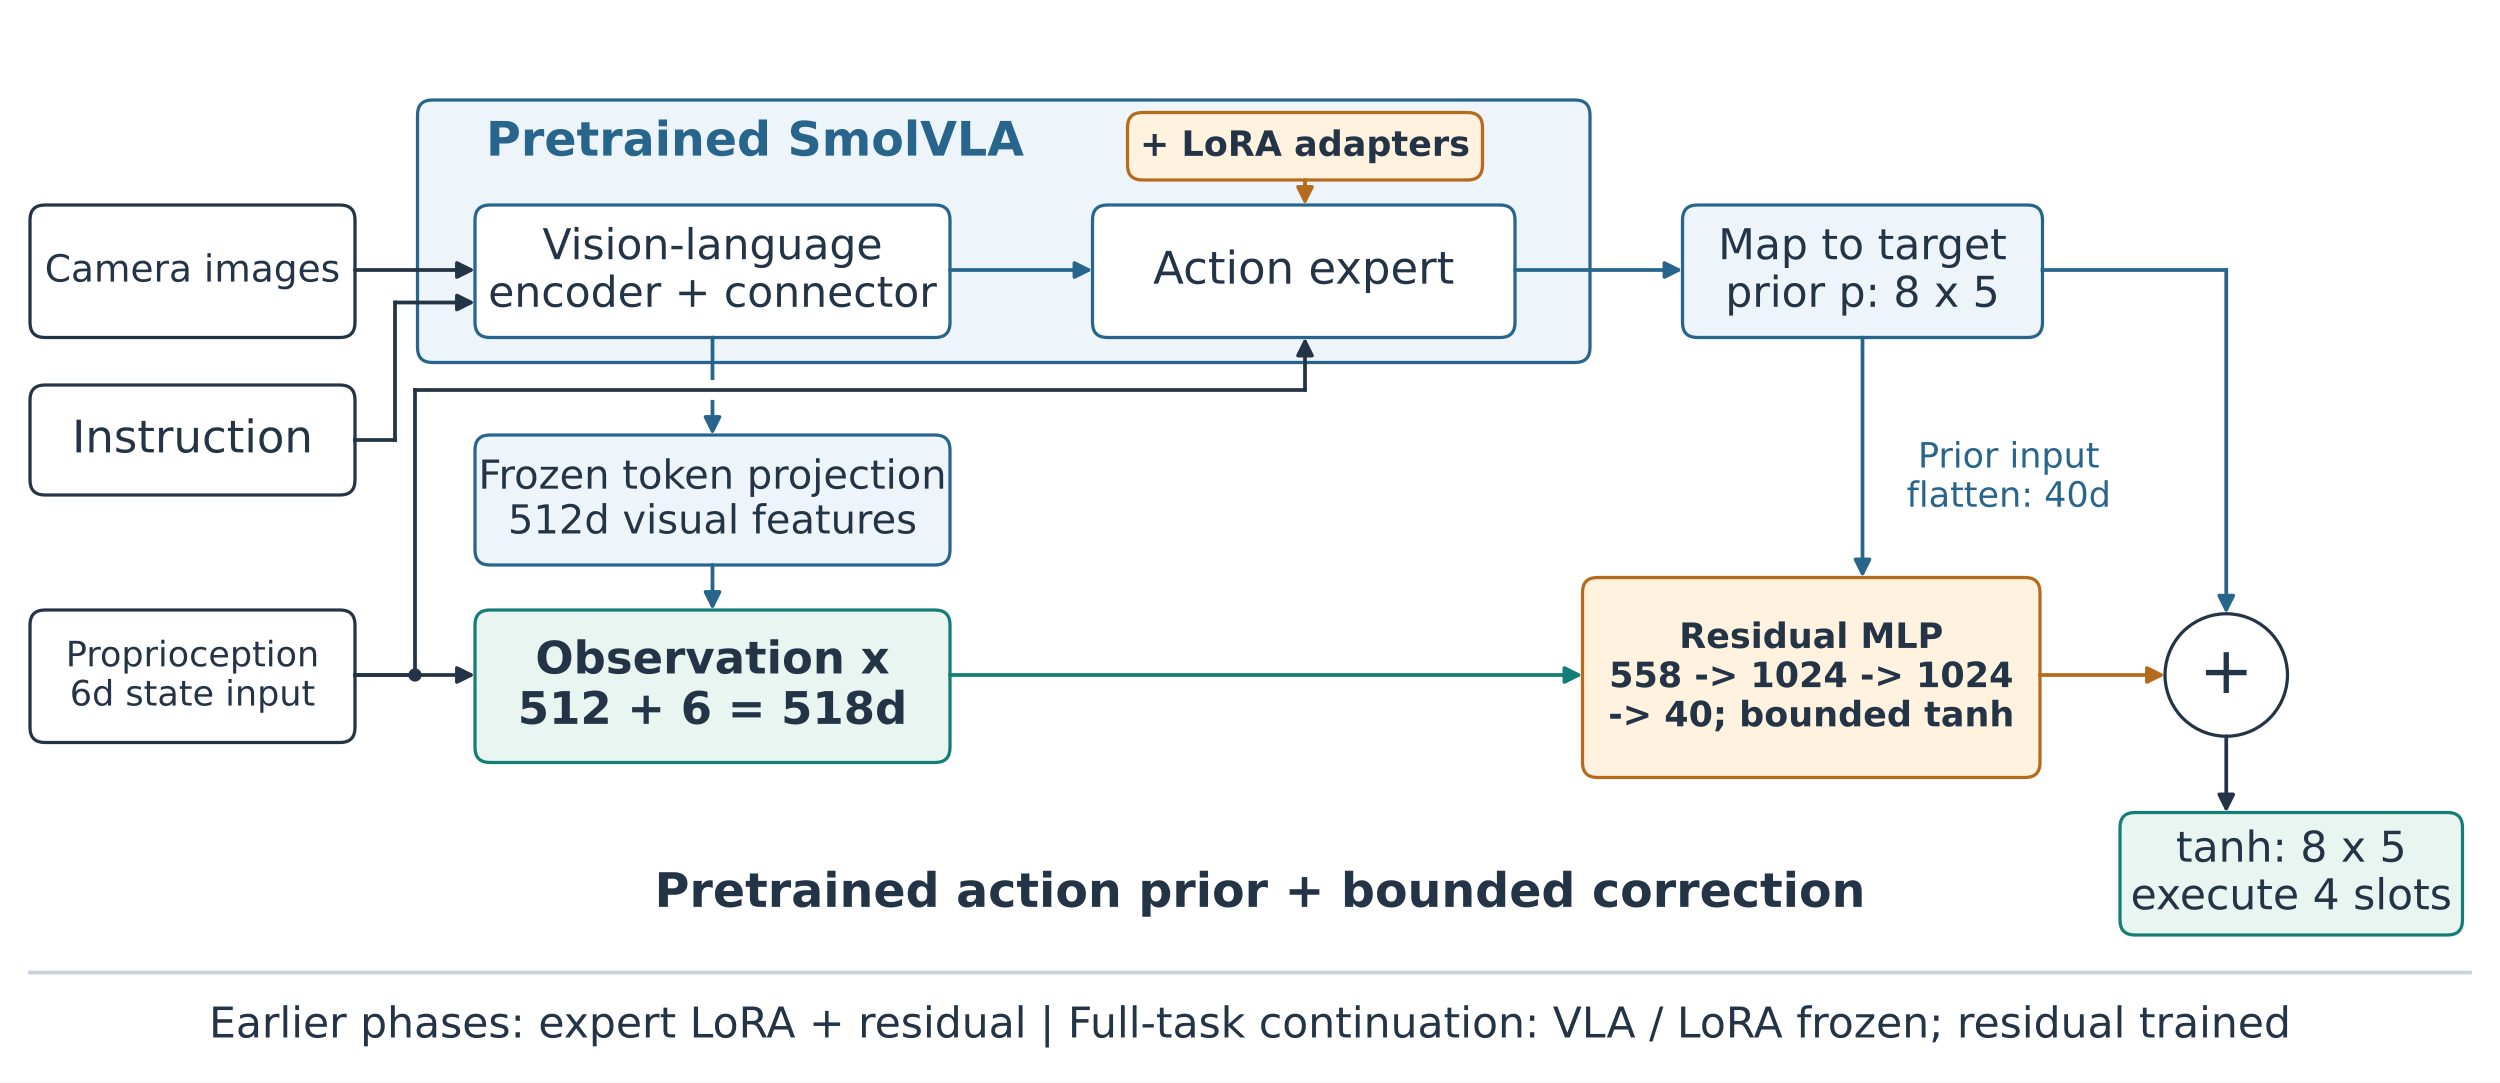
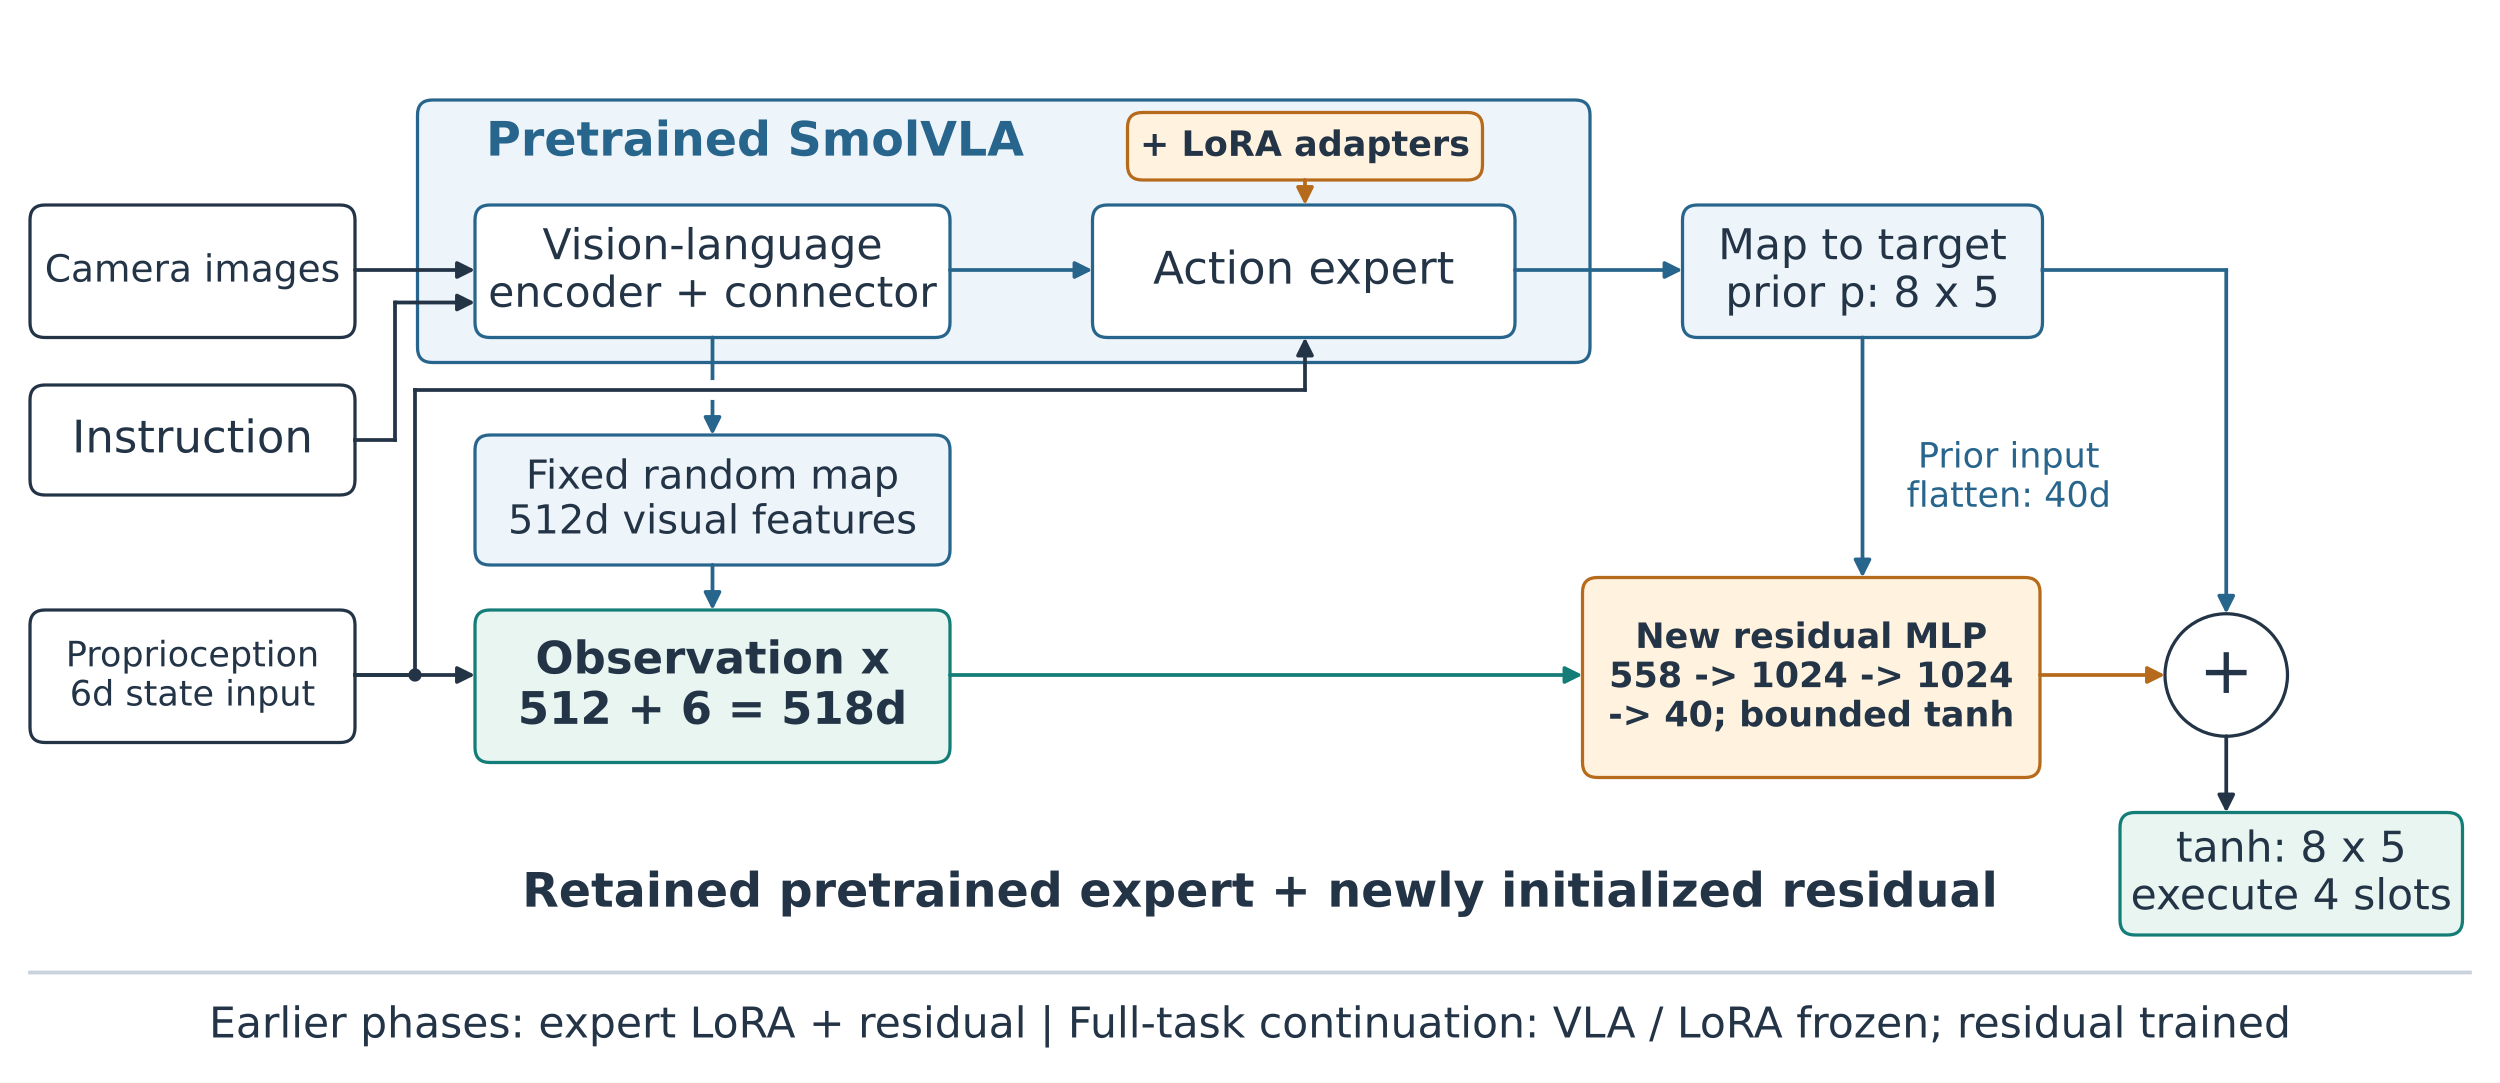
<svg xmlns="http://www.w3.org/2000/svg" width="720pt" height="311.76pt" viewBox="0 0 720 311.76" version="1.1">
  <defs>
    <style type="text/css">*{stroke-linejoin: round; stroke-linecap: butt}</style>
  </defs>
  <g id="figure_1">
    <g id="patch_1">
      <path d="M 0 311.76 L 720 311.76 L 720 0 L 0 0 z " style="fill: #ffffff" />
    </g>
    <g id="axes_1">
      <g id="patch_2">
-         <path d="M 124.56 28.8 L 453.6 28.8 Q 457.92 28.8 457.92 33.12 L 457.92 100.08 Q 457.92 104.4 453.6 104.4 L 124.56 104.4 Q 120.24 104.4 120.24 100.08 L 120.24 33.12 Q 120.24 28.8 124.56 28.8 z " clip-path="url(#p910635ecbf)" style="fill: #edf4fa; stroke: #28658c; stroke-width: 0.936; stroke-linejoin: miter" />
+         <path d="M 124.56 28.8 L 453.6 28.8 Q 457.92 28.8 457.92 33.12 L 457.92 100.08 Q 457.92 104.4 453.6 104.4 L 124.56 104.4 Q 120.24 104.4 120.24 100.08 L 120.24 33.12 Q 120.24 28.8 124.56 28.8 z " clip-path="url(#p654dc18634)" style="fill: #edf4fa; stroke: #28658c; stroke-width: 0.936; stroke-linejoin: miter" />
      </g>
      <g id="patch_3">
-         <path d="M 127.44 32.4 L 307.44 32.4 L 307.44 49.68 L 127.44 49.68 L 127.44 32.4 z " clip-path="url(#p910635ecbf)" style="fill: none" />
+         <path d="M 127.44 32.4 L 307.44 32.4 L 307.44 49.68 L 127.44 49.68 L 127.44 32.4 z " clip-path="url(#p654dc18634)" style="fill: none" />
      </g>
      <g id="text_1">
        <text style="fill: #28658c; font: 700 13.68px 'DejaVu Sans'; text-anchor: middle" x="217.44" y="44.815" transform="rotate(-0 217.44 44.81482)">Pretrained SmolVLA</text>
      </g>
      <g id="patch_4">
-         <path d="M 12.96 59.04 L 97.92 59.04 Q 102.24 59.04 102.24 63.36 L 102.24 92.88 Q 102.24 97.2 97.92 97.2 L 12.96 97.2 Q 8.64 97.2 8.64 92.88 L 8.64 63.36 Q 8.64 59.04 12.96 59.04 z " clip-path="url(#p910635ecbf)" style="fill: #ffffff; stroke: #243447; stroke-width: 0.936; stroke-linejoin: miter" />
+         <path d="M 12.96 59.04 L 97.92 59.04 Q 102.24 59.04 102.24 63.36 L 102.24 92.88 Q 102.24 97.2 97.92 97.2 L 12.96 97.2 Q 8.64 97.2 8.64 92.88 L 8.64 63.36 Q 8.64 59.04 12.96 59.04 z " clip-path="url(#p654dc18634)" style="fill: #ffffff; stroke: #243447; stroke-width: 0.936; stroke-linejoin: miter" />
      </g>
      <g id="text_2">
        <text style="fill: #243447; font: 10.8px 'DejaVu Sans'; text-anchor: middle" x="55.44" y="81.1" transform="rotate(-0 55.44 81.10013)">Camera images</text>
      </g>
      <g id="patch_5">
-         <path d="M 141.12 59.04 L 269.28 59.04 Q 273.6 59.04 273.6 63.36 L 273.6 92.88 Q 273.6 97.2 269.28 97.2 L 141.12 97.2 Q 136.8 97.2 136.8 92.88 L 136.8 63.36 Q 136.8 59.04 141.12 59.04 z " clip-path="url(#p910635ecbf)" style="fill: #ffffff; stroke: #28658c; stroke-width: 0.936; stroke-linejoin: miter" />
+         <path d="M 141.12 59.04 L 269.28 59.04 Q 273.6 59.04 273.6 63.36 L 273.6 92.88 Q 273.6 97.2 269.28 97.2 L 141.12 97.2 Q 136.8 97.2 136.8 92.88 L 136.8 63.36 Q 136.8 59.04 141.12 59.04 z " clip-path="url(#p654dc18634)" style="fill: #ffffff; stroke: #28658c; stroke-width: 0.936; stroke-linejoin: miter" />
      </g>
      <g id="text_3">
        <text style="fill: #243447; font: 12.24px 'DejaVu Sans'" transform="translate(156.2371 74.64441)">Vision-language</text>
        <text style="fill: #243447; font: 12.24px 'DejaVu Sans'" transform="translate(140.6034 88.35054)">encoder + connector</text>
      </g>
      <g id="patch_6">
-         <path d="M 12.96 110.88 L 97.92 110.88 Q 102.24 110.88 102.24 115.2 L 102.24 138.24 Q 102.24 142.56 97.92 142.56 L 12.96 142.56 Q 8.64 142.56 8.64 138.24 L 8.64 115.2 Q 8.64 110.88 12.96 110.88 z " clip-path="url(#p910635ecbf)" style="fill: #ffffff; stroke: #243447; stroke-width: 0.936; stroke-linejoin: miter" />
+         <path d="M 12.96 110.88 L 97.92 110.88 Q 102.24 110.88 102.24 115.2 L 102.24 138.24 Q 102.24 142.56 97.92 142.56 L 12.96 142.56 Q 8.64 142.56 8.64 138.24 L 8.64 115.2 Q 8.64 110.88 12.96 110.88 z " clip-path="url(#p654dc18634)" style="fill: #ffffff; stroke: #243447; stroke-width: 0.936; stroke-linejoin: miter" />
      </g>
      <g id="text_4">
        <text style="fill: #243447; font: 12.96px 'DejaVu Sans'; text-anchor: middle" x="55.44" y="130.296" transform="rotate(-0 55.44 130.2962)">Instruction</text>
      </g>
      <g id="patch_7">
-         <path d="M 12.96 175.68 L 97.92 175.68 Q 102.24 175.68 102.24 180 L 102.24 209.52 Q 102.24 213.84 97.92 213.84 L 12.96 213.84 Q 8.64 213.84 8.64 209.52 L 8.64 180 Q 8.64 175.68 12.96 175.68 z " clip-path="url(#p910635ecbf)" style="fill: #ffffff; stroke: #243447; stroke-width: 0.936; stroke-linejoin: miter" />
+         <path d="M 12.96 175.68 L 97.92 175.68 Q 102.24 175.68 102.24 180 L 102.24 209.52 Q 102.24 213.84 97.92 213.84 L 12.96 213.84 Q 8.64 213.84 8.64 209.52 L 8.64 180 Q 8.64 175.68 12.96 175.68 z " clip-path="url(#p654dc18634)" style="fill: #ffffff; stroke: #243447; stroke-width: 0.936; stroke-linejoin: miter" />
      </g>
      <g id="text_5">
        <text style="fill: #243447; font: 10.08px 'DejaVu Sans'" transform="translate(18.96536 191.8978)">Proprioception</text>
        <text style="fill: #243447; font: 10.08px 'DejaVu Sans'" transform="translate(20.09936 203.1851)">6d state input</text>
      </g>
      <g id="patch_8">
-         <path d="M 318.96 59.04 L 432 59.04 Q 436.32 59.04 436.32 63.36 L 436.32 92.88 Q 436.32 97.2 432 97.2 L 318.96 97.2 Q 314.64 97.2 314.64 92.88 L 314.64 63.36 Q 314.64 59.04 318.96 59.04 z " clip-path="url(#p910635ecbf)" style="fill: #ffffff; stroke: #28658c; stroke-width: 0.936; stroke-linejoin: miter" />
+         <path d="M 318.96 59.04 L 432 59.04 Q 436.32 59.04 436.32 63.36 L 436.32 92.88 Q 436.32 97.2 432 97.2 L 318.96 97.2 Q 314.64 97.2 314.64 92.88 L 314.64 63.36 Q 314.64 59.04 318.96 59.04 z " clip-path="url(#p654dc18634)" style="fill: #ffffff; stroke: #28658c; stroke-width: 0.936; stroke-linejoin: miter" />
      </g>
      <g id="text_6">
        <text style="fill: #243447; font: 12.96px 'DejaVu Sans'; text-anchor: middle" x="375.48" y="81.696" transform="rotate(-0 375.48 81.69615)">Action expert</text>
      </g>
      <g id="patch_9">
-         <path d="M 329.04 32.4 L 422.64 32.4 Q 426.96 32.4 426.96 36.72 L 426.96 47.52 Q 426.96 51.84 422.64 51.84 L 329.04 51.84 Q 324.72 51.84 324.72 47.52 L 324.72 36.72 Q 324.72 32.4 329.04 32.4 z " clip-path="url(#p910635ecbf)" style="fill: #fff2df; stroke: #b66a1b; stroke-width: 0.936; stroke-linejoin: miter" />
+         <path d="M 329.04 32.4 L 422.64 32.4 Q 426.96 32.4 426.96 36.72 L 426.96 47.52 Q 426.96 51.84 422.64 51.84 L 329.04 51.84 Q 324.72 51.84 324.72 47.52 L 324.72 36.72 Q 324.72 32.4 329.04 32.4 z " clip-path="url(#p654dc18634)" style="fill: #fff2df; stroke: #b66a1b; stroke-width: 0.936; stroke-linejoin: miter" />
      </g>
      <g id="text_7">
        <text style="fill: #243447; font: 700 10.08px 'DejaVu Sans'; text-anchor: middle" x="375.84" y="44.901" transform="rotate(-0 375.84 44.90145)">+ LoRA adapters</text>
      </g>
      <g id="patch_10">
-         <path d="M 488.88 59.04 L 583.92 59.04 Q 588.24 59.04 588.24 63.36 L 588.24 92.88 Q 588.24 97.2 583.92 97.2 L 488.88 97.2 Q 484.56 97.2 484.56 92.88 L 484.56 63.36 Q 484.56 59.04 488.88 59.04 z " clip-path="url(#p910635ecbf)" style="fill: #edf4fa; stroke: #28658c; stroke-width: 0.936; stroke-linejoin: miter" />
+         <path d="M 488.88 59.04 L 583.92 59.04 Q 588.24 59.04 588.24 63.36 L 588.24 92.88 Q 588.24 97.2 583.92 97.2 L 488.88 97.2 Q 484.56 97.2 484.56 92.88 L 484.56 63.36 Q 484.56 59.04 488.88 59.04 z " clip-path="url(#p654dc18634)" style="fill: #edf4fa; stroke: #28658c; stroke-width: 0.936; stroke-linejoin: miter" />
      </g>
      <g id="text_8">
        <text style="fill: #243447; font: 12.24px 'DejaVu Sans'" transform="translate(494.8414 74.64441)">Map to target</text>
        <text style="fill: #243447; font: 12.24px 'DejaVu Sans'" transform="translate(496.9011 88.35054)">prior p: 8 x 5</text>
      </g>
      <g id="patch_11">
-         <path d="M 102.24 77.76 Q 119.52 77.76 135.593 77.76 " clip-path="url(#p910635ecbf)" style="fill: none; stroke: #243447; stroke-width: 1.08; stroke-linecap: round" />
-         <path d="M 131.593 75.76 L 135.593 77.76 L 131.593 79.76 z " clip-path="url(#p910635ecbf)" style="fill: #243447; stroke: #243447; stroke-width: 1.08; stroke-linecap: round" />
+         <path d="M 102.24 77.76 Q 119.52 77.76 135.593 77.76 " clip-path="url(#p654dc18634)" style="fill: none; stroke: #243447; stroke-width: 1.08; stroke-linecap: round" />
+         <path d="M 131.593 75.76 L 135.593 77.76 L 131.593 79.76 z " clip-path="url(#p654dc18634)" style="fill: #243447; stroke: #243447; stroke-width: 1.08; stroke-linecap: round" />
      </g>
      <g id="line2d_1">
-         <path d="M 102.24 126.72 L 113.76 126.72 " clip-path="url(#p910635ecbf)" style="fill: none; stroke: #243447; stroke-width: 1.08; stroke-linecap: square" />
+         <path d="M 102.24 126.72 L 113.76 126.72 " clip-path="url(#p654dc18634)" style="fill: none; stroke: #243447; stroke-width: 1.08; stroke-linecap: square" />
      </g>
      <g id="line2d_2">
-         <path d="M 113.76 126.72 L 113.76 87.12 " clip-path="url(#p910635ecbf)" style="fill: none; stroke: #243447; stroke-width: 1.08; stroke-linecap: square" />
+         <path d="M 113.76 126.72 L 113.76 87.12 " clip-path="url(#p654dc18634)" style="fill: none; stroke: #243447; stroke-width: 1.08; stroke-linecap: square" />
      </g>
      <g id="patch_12">
-         <path d="M 113.76 87.12 Q 125.28 87.12 135.593 87.12 " clip-path="url(#p910635ecbf)" style="fill: none; stroke: #243447; stroke-width: 1.08; stroke-linecap: round" />
-         <path d="M 131.593 85.12 L 135.593 87.12 L 131.593 89.12 z " clip-path="url(#p910635ecbf)" style="fill: #243447; stroke: #243447; stroke-width: 1.08; stroke-linecap: round" />
+         <path d="M 113.76 87.12 Q 125.28 87.12 135.593 87.12 " clip-path="url(#p654dc18634)" style="fill: none; stroke: #243447; stroke-width: 1.08; stroke-linecap: round" />
+         <path d="M 131.593 85.12 L 135.593 87.12 L 131.593 89.12 z " clip-path="url(#p654dc18634)" style="fill: #243447; stroke: #243447; stroke-width: 1.08; stroke-linecap: round" />
      </g>
      <g id="patch_13">
-         <path d="M 273.6 77.76 Q 294.12 77.76 313.433 77.76 " clip-path="url(#p910635ecbf)" style="fill: none; stroke: #28658c; stroke-width: 1.08; stroke-linecap: round" />
-         <path d="M 309.433 75.76 L 313.433 77.76 L 309.433 79.76 z " clip-path="url(#p910635ecbf)" style="fill: #28658c; stroke: #28658c; stroke-width: 1.08; stroke-linecap: round" />
+         <path d="M 273.6 77.76 Q 294.12 77.76 313.433 77.76 " clip-path="url(#p654dc18634)" style="fill: none; stroke: #28658c; stroke-width: 1.08; stroke-linecap: round" />
+         <path d="M 309.433 75.76 L 313.433 77.76 L 309.433 79.76 z " clip-path="url(#p654dc18634)" style="fill: #28658c; stroke: #28658c; stroke-width: 1.08; stroke-linecap: round" />
      </g>
      <g id="patch_14">
-         <path d="M 375.84 51.84 Q 375.84 55.44 375.84 57.833 " clip-path="url(#p910635ecbf)" style="fill: none; stroke: #b66a1b; stroke-width: 1.08; stroke-linecap: round" />
-         <path d="M 377.84 53.833 L 375.84 57.833 L 373.84 53.833 z " clip-path="url(#p910635ecbf)" style="fill: #b66a1b; stroke: #b66a1b; stroke-width: 1.08; stroke-linecap: round" />
+         <path d="M 375.84 51.84 Q 375.84 55.44 375.84 57.833 " clip-path="url(#p654dc18634)" style="fill: none; stroke: #b66a1b; stroke-width: 1.08; stroke-linecap: round" />
+         <path d="M 377.84 53.833 L 375.84 57.833 L 373.84 53.833 z " clip-path="url(#p654dc18634)" style="fill: #b66a1b; stroke: #b66a1b; stroke-width: 1.08; stroke-linecap: round" />
      </g>
      <g id="patch_15">
-         <path d="M 436.32 77.76 Q 460.44 77.76 483.353 77.76 " clip-path="url(#p910635ecbf)" style="fill: none; stroke: #28658c; stroke-width: 1.08; stroke-linecap: round" />
-         <path d="M 479.353 75.76 L 483.353 77.76 L 479.353 79.76 z " clip-path="url(#p910635ecbf)" style="fill: #28658c; stroke: #28658c; stroke-width: 1.08; stroke-linecap: round" />
+         <path d="M 436.32 77.76 Q 460.44 77.76 483.353 77.76 " clip-path="url(#p654dc18634)" style="fill: none; stroke: #28658c; stroke-width: 1.08; stroke-linecap: round" />
+         <path d="M 479.353 75.76 L 483.353 77.76 L 479.353 79.76 z " clip-path="url(#p654dc18634)" style="fill: #28658c; stroke: #28658c; stroke-width: 1.08; stroke-linecap: round" />
      </g>
      <g id="patch_16">
-         <path d="M 141.12 125.28 L 269.28 125.28 Q 273.6 125.28 273.6 129.6 L 273.6 158.4 Q 273.6 162.72 269.28 162.72 L 141.12 162.72 Q 136.8 162.72 136.8 158.4 L 136.8 129.6 Q 136.8 125.28 141.12 125.28 z " clip-path="url(#p910635ecbf)" style="fill: #edf4fa; stroke: #28658c; stroke-width: 0.936; stroke-linejoin: miter" />
+         <path d="M 141.12 125.28 L 269.28 125.28 Q 273.6 125.28 273.6 129.6 L 273.6 158.4 Q 273.6 162.72 269.28 162.72 L 141.12 162.72 Q 136.8 162.72 136.8 158.4 L 136.8 129.6 Q 136.8 125.28 141.12 125.28 z " clip-path="url(#p654dc18634)" style="fill: #edf4fa; stroke: #28658c; stroke-width: 0.936; stroke-linejoin: miter" />
      </g>
      <g id="text_9">
-         <text style="fill: #243447; font: 11.52px 'DejaVu Sans'" transform="translate(137.7954 140.7289)">Frozen token projection</text>
+         <text style="fill: #243447; font: 11.52px 'DejaVu Sans'" transform="translate(151.4763 140.7289)">Fixed random map</text>
        <text style="fill: #243447; font: 11.52px 'DejaVu Sans'" transform="translate(146.304 153.6287)">512d visual features</text>
      </g>
      <g id="patch_17">
-         <path d="M 141.12 175.68 L 269.28 175.68 Q 273.6 175.68 273.6 180 L 273.6 215.28 Q 273.6 219.6 269.28 219.6 L 141.12 219.6 Q 136.8 219.6 136.8 215.28 L 136.8 180 Q 136.8 175.68 141.12 175.68 z " clip-path="url(#p910635ecbf)" style="fill: #e8f5f1; stroke: #147d77; stroke-width: 0.936; stroke-linejoin: miter" />
+         <path d="M 141.12 175.68 L 269.28 175.68 Q 273.6 175.68 273.6 180 L 273.6 215.28 Q 273.6 219.6 269.28 219.6 L 141.12 219.6 Q 136.8 219.6 136.8 215.28 L 136.8 180 Q 136.8 175.68 141.12 175.68 z " clip-path="url(#p654dc18634)" style="fill: #e8f5f1; stroke: #147d77; stroke-width: 0.936; stroke-linejoin: miter" />
      </g>
      <g id="text_10">
        <text style="fill: #243447; font: 700 12.96px 'DejaVu Sans'" transform="translate(154.1892 193.96)">Observation x</text>
        <text style="fill: #243447; font: 700 12.96px 'DejaVu Sans'" transform="translate(149.1176 208.4723)">512 + 6 = 518d</text>
      </g>
      <g id="patch_18">
-         <path d="M 205.2 97.2 Q 205.2 111.24 205.2 124.073 " clip-path="url(#p910635ecbf)" style="fill: none; stroke: #28658c; stroke-width: 1.08; stroke-linecap: round" />
-         <path d="M 207.2 120.073 L 205.2 124.073 L 203.2 120.073 z " clip-path="url(#p910635ecbf)" style="fill: #28658c; stroke: #28658c; stroke-width: 1.08; stroke-linecap: round" />
+         <path d="M 205.2 97.2 Q 205.2 111.24 205.2 124.073 " clip-path="url(#p654dc18634)" style="fill: none; stroke: #28658c; stroke-width: 1.08; stroke-linecap: round" />
+         <path d="M 207.2 120.073 L 205.2 124.073 L 203.2 120.073 z " clip-path="url(#p654dc18634)" style="fill: #28658c; stroke: #28658c; stroke-width: 1.08; stroke-linecap: round" />
      </g>
      <g id="patch_19">
-         <path d="M 205.2 109.44 C 205.964 109.44 206.696 109.743 207.236 110.284 C 207.777 110.824 208.08 111.556 208.08 112.32 C 208.08 113.084 207.777 113.816 207.236 114.356 C 206.696 114.897 205.964 115.2 205.2 115.2 C 204.436 115.2 203.704 114.897 203.164 114.356 C 202.623 113.816 202.32 113.084 202.32 112.32 C 202.32 111.556 202.623 110.824 203.164 110.284 C 203.704 109.743 204.436 109.44 205.2 109.44 z " clip-path="url(#p910635ecbf)" style="fill: #ffffff" />
+         <path d="M 205.2 109.44 C 205.964 109.44 206.696 109.743 207.236 110.284 C 207.777 110.824 208.08 111.556 208.08 112.32 C 208.08 113.084 207.777 113.816 207.236 114.356 C 206.696 114.897 205.964 115.2 205.2 115.2 C 204.436 115.2 203.704 114.897 203.164 114.356 C 202.623 113.816 202.32 113.084 202.32 112.32 C 202.32 111.556 202.623 110.824 203.164 110.284 C 203.704 109.743 204.436 109.44 205.2 109.44 z " clip-path="url(#p654dc18634)" style="fill: #ffffff" />
      </g>
      <g id="line2d_3">
-         <path d="M 102.24 194.4 L 119.52 194.4 " clip-path="url(#p910635ecbf)" style="fill: none; stroke: #243447; stroke-width: 1.08; stroke-linecap: square" />
+         <path d="M 102.24 194.4 L 119.52 194.4 " clip-path="url(#p654dc18634)" style="fill: none; stroke: #243447; stroke-width: 1.08; stroke-linecap: square" />
      </g>
      <g id="line2d_4">
-         <path d="M 119.52 194.4 L 119.52 112.32 " clip-path="url(#p910635ecbf)" style="fill: none; stroke: #243447; stroke-width: 1.08; stroke-linecap: square" />
+         <path d="M 119.52 194.4 L 119.52 112.32 " clip-path="url(#p654dc18634)" style="fill: none; stroke: #243447; stroke-width: 1.08; stroke-linecap: square" />
      </g>
      <g id="line2d_5">
-         <path d="M 119.52 112.32 L 375.84 112.32 " clip-path="url(#p910635ecbf)" style="fill: none; stroke: #243447; stroke-width: 1.08; stroke-linecap: square" />
+         <path d="M 119.52 112.32 L 375.84 112.32 " clip-path="url(#p654dc18634)" style="fill: none; stroke: #243447; stroke-width: 1.08; stroke-linecap: square" />
      </g>
      <g id="patch_20">
-         <path d="M 375.84 112.32 Q 375.84 104.76 375.84 98.407 " clip-path="url(#p910635ecbf)" style="fill: none; stroke: #243447; stroke-width: 1.08; stroke-linecap: round" />
-         <path d="M 373.84 102.407 L 375.84 98.407 L 377.84 102.407 z " clip-path="url(#p910635ecbf)" style="fill: #243447; stroke: #243447; stroke-width: 1.08; stroke-linecap: round" />
+         <path d="M 375.84 112.32 Q 375.84 104.76 375.84 98.407 " clip-path="url(#p654dc18634)" style="fill: none; stroke: #243447; stroke-width: 1.08; stroke-linecap: round" />
+         <path d="M 373.84 102.407 L 375.84 98.407 L 377.84 102.407 z " clip-path="url(#p654dc18634)" style="fill: #243447; stroke: #243447; stroke-width: 1.08; stroke-linecap: round" />
      </g>
      <g id="patch_21">
-         <path d="M 205.2 162.72 Q 205.2 169.2 205.2 174.473 " clip-path="url(#p910635ecbf)" style="fill: none; stroke: #28658c; stroke-width: 1.08; stroke-linecap: round" />
-         <path d="M 207.2 170.473 L 205.2 174.473 L 203.2 170.473 z " clip-path="url(#p910635ecbf)" style="fill: #28658c; stroke: #28658c; stroke-width: 1.08; stroke-linecap: round" />
+         <path d="M 205.2 162.72 Q 205.2 169.2 205.2 174.473 " clip-path="url(#p654dc18634)" style="fill: none; stroke: #28658c; stroke-width: 1.08; stroke-linecap: round" />
+         <path d="M 207.2 170.473 L 205.2 174.473 L 203.2 170.473 z " clip-path="url(#p654dc18634)" style="fill: #28658c; stroke: #28658c; stroke-width: 1.08; stroke-linecap: round" />
      </g>
      <g id="patch_22">
-         <path d="M 102.24 194.4 Q 119.52 194.4 135.593 194.4 " clip-path="url(#p910635ecbf)" style="fill: none; stroke: #243447; stroke-width: 1.08; stroke-linecap: round" />
-         <path d="M 131.593 192.4 L 135.593 194.4 L 131.593 196.4 z " clip-path="url(#p910635ecbf)" style="fill: #243447; stroke: #243447; stroke-width: 1.08; stroke-linecap: round" />
+         <path d="M 102.24 194.4 Q 119.52 194.4 135.593 194.4 " clip-path="url(#p654dc18634)" style="fill: none; stroke: #243447; stroke-width: 1.08; stroke-linecap: round" />
+         <path d="M 131.593 192.4 L 135.593 194.4 L 131.593 196.4 z " clip-path="url(#p654dc18634)" style="fill: #243447; stroke: #243447; stroke-width: 1.08; stroke-linecap: round" />
      </g>
      <g id="patch_23">
-         <path d="M 119.52 192.96 C 119.902 192.96 120.268 193.112 120.538 193.382 C 120.808 193.652 120.96 194.018 120.96 194.4 C 120.96 194.782 120.808 195.148 120.538 195.418 C 120.268 195.688 119.902 195.84 119.52 195.84 C 119.138 195.84 118.772 195.688 118.502 195.418 C 118.232 195.148 118.08 194.782 118.08 194.4 C 118.08 194.018 118.232 193.652 118.502 193.382 C 118.772 193.112 119.138 192.96 119.52 192.96 z " clip-path="url(#p910635ecbf)" style="fill: #243447; stroke: #243447; stroke-width: 0.936; stroke-linejoin: miter" />
+         <path d="M 119.52 192.96 C 119.902 192.96 120.268 193.112 120.538 193.382 C 120.808 193.652 120.96 194.018 120.96 194.4 C 120.96 194.782 120.808 195.148 120.538 195.418 C 120.268 195.688 119.902 195.84 119.52 195.84 C 119.138 195.84 118.772 195.688 118.502 195.418 C 118.232 195.148 118.08 194.782 118.08 194.4 C 118.08 194.018 118.232 193.652 118.502 193.382 C 118.772 193.112 119.138 192.96 119.52 192.96 z " clip-path="url(#p654dc18634)" style="fill: #243447; stroke: #243447; stroke-width: 0.936; stroke-linejoin: miter" />
      </g>
      <g id="patch_24">
-         <path d="M 460.08 166.32 L 583.2 166.32 Q 587.52 166.32 587.52 170.64 L 587.52 219.6 Q 587.52 223.92 583.2 223.92 L 460.08 223.92 Q 455.76 223.92 455.76 219.6 L 455.76 170.64 Q 455.76 166.32 460.08 166.32 z " clip-path="url(#p910635ecbf)" style="fill: #fff2df; stroke: #b66a1b; stroke-width: 0.936; stroke-linejoin: miter" />
+         <path d="M 460.08 166.32 L 583.2 166.32 Q 587.52 166.32 587.52 170.64 L 587.52 219.6 Q 587.52 223.92 583.2 223.92 L 460.08 223.92 Q 455.76 223.92 455.76 219.6 L 455.76 170.64 Q 455.76 166.32 460.08 166.32 z " clip-path="url(#p654dc18634)" style="fill: #fff2df; stroke: #b66a1b; stroke-width: 0.936; stroke-linejoin: miter" />
      </g>
      <g id="text_11">
-         <text style="fill: #243447; font: 700 10.08px 'DejaVu Sans'" transform="translate(483.6132 186.6141)">Residual MLP</text>
+         <text style="fill: #243447; font: 700 10.08px 'DejaVu Sans'" transform="translate(470.9612 186.6141)">New residual MLP</text>
        <text style="fill: #243447; font: 700 10.08px 'DejaVu Sans'" transform="translate(463.4178 197.9015)">558 -&gt; 1024 -&gt; 1024</text>
        <text style="fill: #243447; font: 700 10.08px 'DejaVu Sans'" transform="translate(463.1673 209.1888)">-&gt; 40; bounded tanh</text>
      </g>
      <g id="patch_25">
-         <path d="M 273.6 194.4 Q 364.68 194.4 454.553 194.4 " clip-path="url(#p910635ecbf)" style="fill: none; stroke: #147d77; stroke-width: 1.08; stroke-linecap: round" />
-         <path d="M 450.553 192.4 L 454.553 194.4 L 450.553 196.4 z " clip-path="url(#p910635ecbf)" style="fill: #147d77; stroke: #147d77; stroke-width: 1.08; stroke-linecap: round" />
+         <path d="M 273.6 194.4 Q 364.68 194.4 454.553 194.4 " clip-path="url(#p654dc18634)" style="fill: none; stroke: #147d77; stroke-width: 1.08; stroke-linecap: round" />
+         <path d="M 450.553 192.4 L 454.553 194.4 L 450.553 196.4 z " clip-path="url(#p654dc18634)" style="fill: #147d77; stroke: #147d77; stroke-width: 1.08; stroke-linecap: round" />
      </g>
      <g id="patch_26">
-         <path d="M 536.4 97.2 Q 536.4 131.76 536.4 165.113 " clip-path="url(#p910635ecbf)" style="fill: none; stroke: #28658c; stroke-width: 1.08; stroke-linecap: round" />
-         <path d="M 538.4 161.113 L 536.4 165.113 L 534.4 161.113 z " clip-path="url(#p910635ecbf)" style="fill: #28658c; stroke: #28658c; stroke-width: 1.08; stroke-linecap: round" />
+         <path d="M 536.4 97.2 Q 536.4 131.76 536.4 165.113 " clip-path="url(#p654dc18634)" style="fill: none; stroke: #28658c; stroke-width: 1.08; stroke-linecap: round" />
+         <path d="M 538.4 161.113 L 536.4 165.113 L 534.4 161.113 z " clip-path="url(#p654dc18634)" style="fill: #28658c; stroke: #28658c; stroke-width: 1.08; stroke-linecap: round" />
      </g>
      <g id="patch_27">
-         <path d="M 540.72 120.24 L 616.32 120.24 L 616.32 154.8 L 540.72 154.8 L 540.72 120.24 z " clip-path="url(#p910635ecbf)" style="fill: none" />
+         <path d="M 540.72 120.24 L 616.32 120.24 L 616.32 154.8 L 540.72 154.8 L 540.72 120.24 z " clip-path="url(#p654dc18634)" style="fill: none" />
      </g>
      <g id="text_12">
        <text style="fill: #28658c; font: 10.08px 'DejaVu Sans'" transform="translate(552.3758 134.6578)">Prior input</text>
        <text style="fill: #28658c; font: 10.08px 'DejaVu Sans'" transform="translate(549.0974 145.9451)">flatten: 40d</text>
      </g>
      <g id="patch_28">
-         <path d="M 641.16 176.76 C 645.838 176.76 650.325 178.619 653.633 181.927 C 656.941 185.235 658.8 189.722 658.8 194.4 C 658.8 199.078 656.941 203.565 653.633 206.873 C 650.325 210.181 645.838 212.04 641.16 212.04 C 636.482 212.04 631.995 210.181 628.687 206.873 C 625.379 203.565 623.52 199.078 623.52 194.4 C 623.52 189.722 625.379 185.235 628.687 181.927 C 631.995 178.619 636.482 176.76 641.16 176.76 z " clip-path="url(#p910635ecbf)" style="fill: #ffffff; stroke: #243447; stroke-width: 0.936; stroke-linejoin: miter" />
+         <path d="M 641.16 176.76 C 645.838 176.76 650.325 178.619 653.633 181.927 C 656.941 185.235 658.8 189.722 658.8 194.4 C 658.8 199.078 656.941 203.565 653.633 206.873 C 650.325 210.181 645.838 212.04 641.16 212.04 C 636.482 212.04 631.995 210.181 628.687 206.873 C 625.379 203.565 623.52 199.078 623.52 194.4 C 623.52 189.722 625.379 185.235 628.687 181.927 C 631.995 178.619 636.482 176.76 641.16 176.76 z " clip-path="url(#p654dc18634)" style="fill: #ffffff; stroke: #243447; stroke-width: 0.936; stroke-linejoin: miter" />
      </g>
      <g id="text_13">
        <text style="fill: #243447; font: 18.72px 'DejaVu Sans'; text-anchor: middle" x="641.16" y="199.566" transform="rotate(-0 641.16 199.5656)">+</text>
      </g>
      <g id="patch_29">
-         <path d="M 587.52 194.4 Q 605.52 194.4 622.313 194.4 " clip-path="url(#p910635ecbf)" style="fill: none; stroke: #b66a1b; stroke-width: 1.08; stroke-linecap: round" />
-         <path d="M 618.313 192.4 L 622.313 194.4 L 618.313 196.4 z " clip-path="url(#p910635ecbf)" style="fill: #b66a1b; stroke: #b66a1b; stroke-width: 1.08; stroke-linecap: round" />
+         <path d="M 587.52 194.4 Q 605.52 194.4 622.313 194.4 " clip-path="url(#p654dc18634)" style="fill: none; stroke: #b66a1b; stroke-width: 1.08; stroke-linecap: round" />
+         <path d="M 618.313 192.4 L 622.313 194.4 L 618.313 196.4 z " clip-path="url(#p654dc18634)" style="fill: #b66a1b; stroke: #b66a1b; stroke-width: 1.08; stroke-linecap: round" />
      </g>
      <g id="line2d_6">
-         <path d="M 588.24 77.76 L 641.16 77.76 " clip-path="url(#p910635ecbf)" style="fill: none; stroke: #28658c; stroke-width: 1.08; stroke-linecap: square" />
+         <path d="M 588.24 77.76 L 641.16 77.76 " clip-path="url(#p654dc18634)" style="fill: none; stroke: #28658c; stroke-width: 1.08; stroke-linecap: square" />
      </g>
      <g id="patch_30">
-         <path d="M 641.16 77.76 Q 641.16 127.26 641.16 175.553 " clip-path="url(#p910635ecbf)" style="fill: none; stroke: #28658c; stroke-width: 1.08; stroke-linecap: round" />
-         <path d="M 643.16 171.553 L 641.16 175.553 L 639.16 171.553 z " clip-path="url(#p910635ecbf)" style="fill: #28658c; stroke: #28658c; stroke-width: 1.08; stroke-linecap: round" />
+         <path d="M 641.16 77.76 Q 641.16 127.26 641.16 175.553 " clip-path="url(#p654dc18634)" style="fill: none; stroke: #28658c; stroke-width: 1.08; stroke-linecap: round" />
+         <path d="M 643.16 171.553 L 641.16 175.553 L 639.16 171.553 z " clip-path="url(#p654dc18634)" style="fill: #28658c; stroke: #28658c; stroke-width: 1.08; stroke-linecap: round" />
      </g>
      <g id="patch_31">
-         <path d="M 614.88 234 L 704.88 234 Q 709.2 234 709.2 238.32 L 709.2 264.96 Q 709.2 269.28 704.88 269.28 L 614.88 269.28 Q 610.56 269.28 610.56 264.96 L 610.56 238.32 Q 610.56 234 614.88 234 z " clip-path="url(#p910635ecbf)" style="fill: #e8f5f1; stroke: #147d77; stroke-width: 0.936; stroke-linejoin: miter" />
+         <path d="M 614.88 234 L 704.88 234 Q 709.2 234 709.2 238.32 L 709.2 264.96 Q 709.2 269.28 704.88 269.28 L 614.88 269.28 Q 610.56 269.28 610.56 264.96 L 610.56 238.32 Q 610.56 234 614.88 234 z " clip-path="url(#p654dc18634)" style="fill: #e8f5f1; stroke: #147d77; stroke-width: 0.936; stroke-linejoin: miter" />
      </g>
      <g id="text_14">
        <text style="fill: #243447; font: 12.24px 'DejaVu Sans'" transform="translate(626.6666 248.1644)">tanh: 8 x 5</text>
        <text style="fill: #243447; font: 12.24px 'DejaVu Sans'" transform="translate(613.6118 261.8705)">execute 4 slots</text>
      </g>
      <g id="patch_32">
-         <path d="M 641.16 212.04 Q 641.16 223.02 641.16 232.793 " clip-path="url(#p910635ecbf)" style="fill: none; stroke: #243447; stroke-width: 1.08; stroke-linecap: round" />
-         <path d="M 643.16 228.793 L 641.16 232.793 L 639.16 228.793 z " clip-path="url(#p910635ecbf)" style="fill: #243447; stroke: #243447; stroke-width: 1.08; stroke-linecap: round" />
+         <path d="M 641.16 212.04 Q 641.16 223.02 641.16 232.793 " clip-path="url(#p654dc18634)" style="fill: none; stroke: #243447; stroke-width: 1.08; stroke-linecap: round" />
+         <path d="M 643.16 228.793 L 641.16 232.793 L 639.16 228.793 z " clip-path="url(#p654dc18634)" style="fill: #243447; stroke: #243447; stroke-width: 1.08; stroke-linecap: round" />
      </g>
      <g id="patch_33">
-         <path d="M 138.24 246.96 L 587.52 246.96 L 587.52 267.84 L 138.24 267.84 L 138.24 246.96 z " clip-path="url(#p910635ecbf)" style="fill: none" />
+         <path d="M 138.24 246.96 L 587.52 246.96 L 587.52 267.84 L 138.24 267.84 L 138.24 246.96 z " clip-path="url(#p654dc18634)" style="fill: none" />
      </g>
      <g id="text_15">
-         <text style="fill: #243447; font: 700 13.68px 'DejaVu Sans'; text-anchor: middle" x="362.88" y="261.175" transform="rotate(-0 362.88 261.1748)">Pretrained action prior + bounded correction</text>
+         <text style="fill: #243447; font: 700 13.68px 'DejaVu Sans'; text-anchor: middle" x="362.88" y="261.121" transform="rotate(-0 362.88 261.1214)">Retained pretrained expert + newly initialized residual</text>
      </g>
      <g id="line2d_7">
-         <path d="M 8.64 280.08 L 711.36 280.08 " clip-path="url(#p910635ecbf)" style="fill: none; stroke: #cad3dd; stroke-width: 1.08; stroke-linecap: square" />
+         <path d="M 8.64 280.08 L 711.36 280.08 " clip-path="url(#p654dc18634)" style="fill: none; stroke: #cad3dd; stroke-width: 1.08; stroke-linecap: square" />
      </g>
      <g id="patch_34">
-         <path d="M 8.64 286.56 L 711.36 286.56 L 711.36 304.56 L 8.64 304.56 L 8.64 286.56 z " clip-path="url(#p910635ecbf)" style="fill: none" />
+         <path d="M 8.64 286.56 L 711.36 286.56 L 711.36 304.56 L 8.64 304.56 L 8.64 286.56 z " clip-path="url(#p654dc18634)" style="fill: none" />
      </g>
      <g id="text_16">
        <text style="fill: #243447; font: 12.24px 'DejaVu Sans'; text-anchor: middle" x="360" y="298.794" transform="rotate(-0 360 298.794)">Earlier phases: expert LoRA + residual    |    Full-task continuation: VLA / LoRA frozen; residual trained</text>
      </g>
    </g>
  </g>
  <defs>
-     <clipPath id="p910635ecbf">
+     <clipPath id="p654dc18634">
      <rect x="0" y="0" width="720" height="311.76" />
    </clipPath>
  </defs>
</svg>
